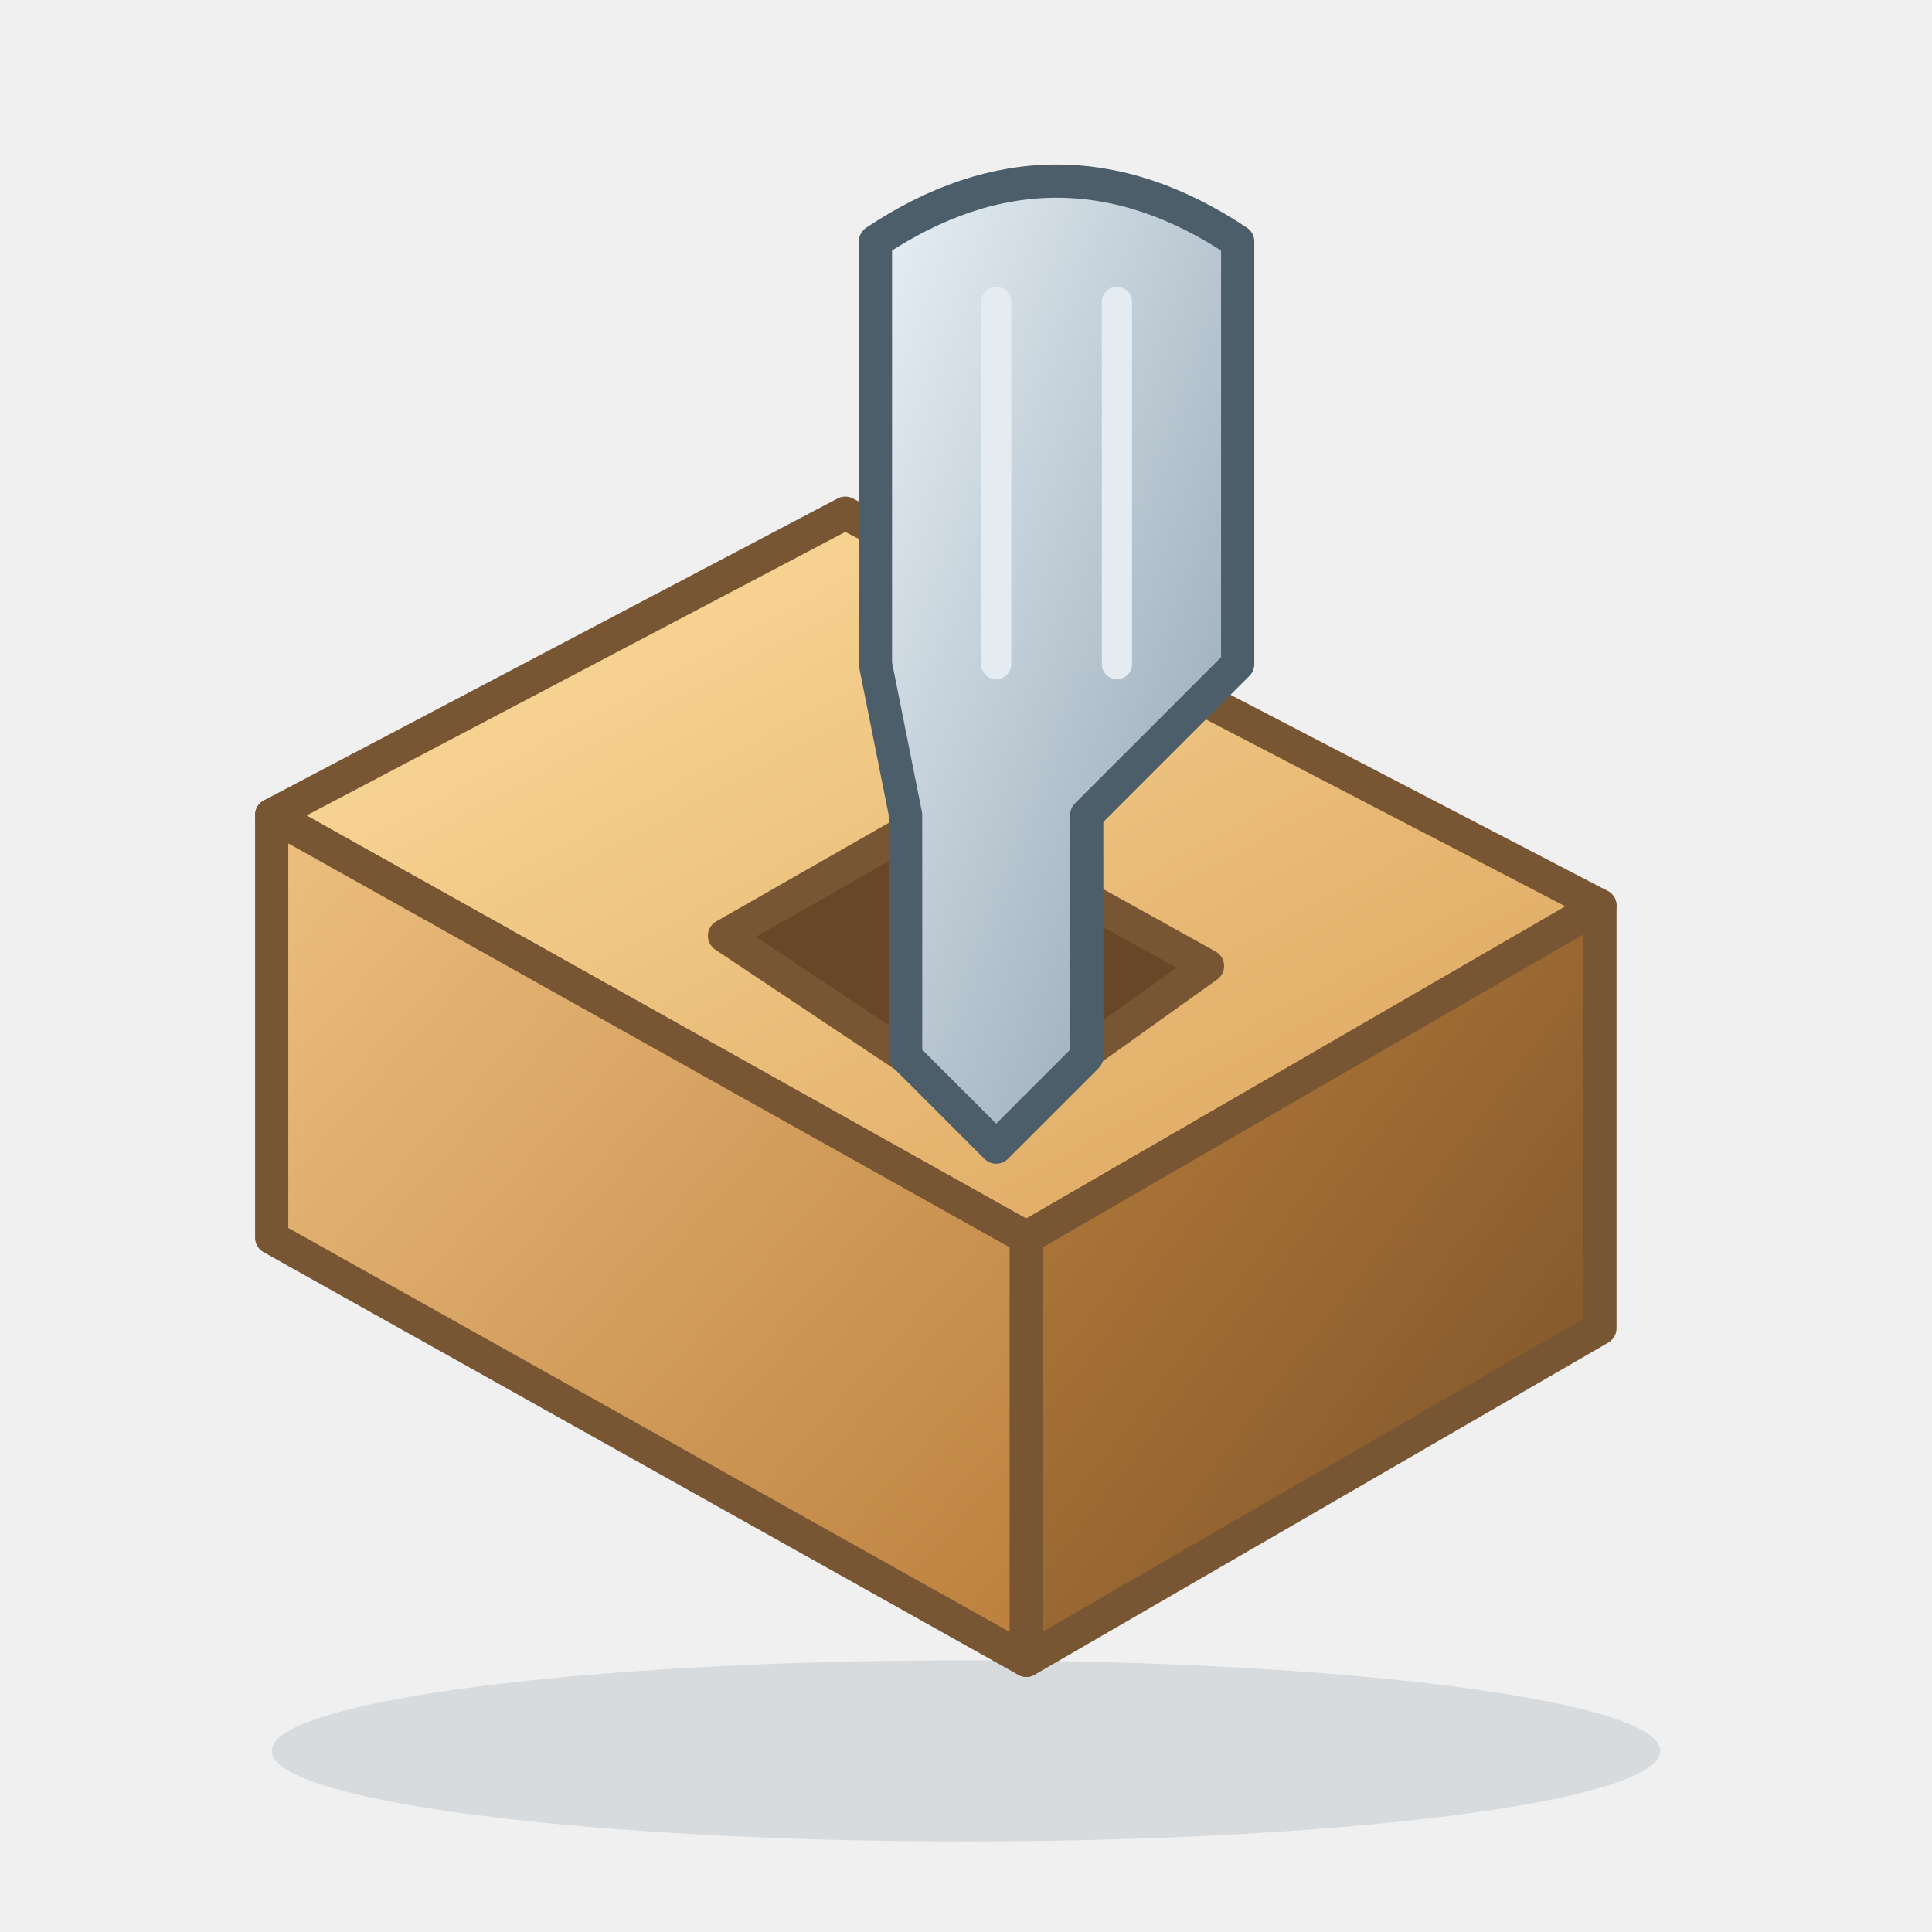
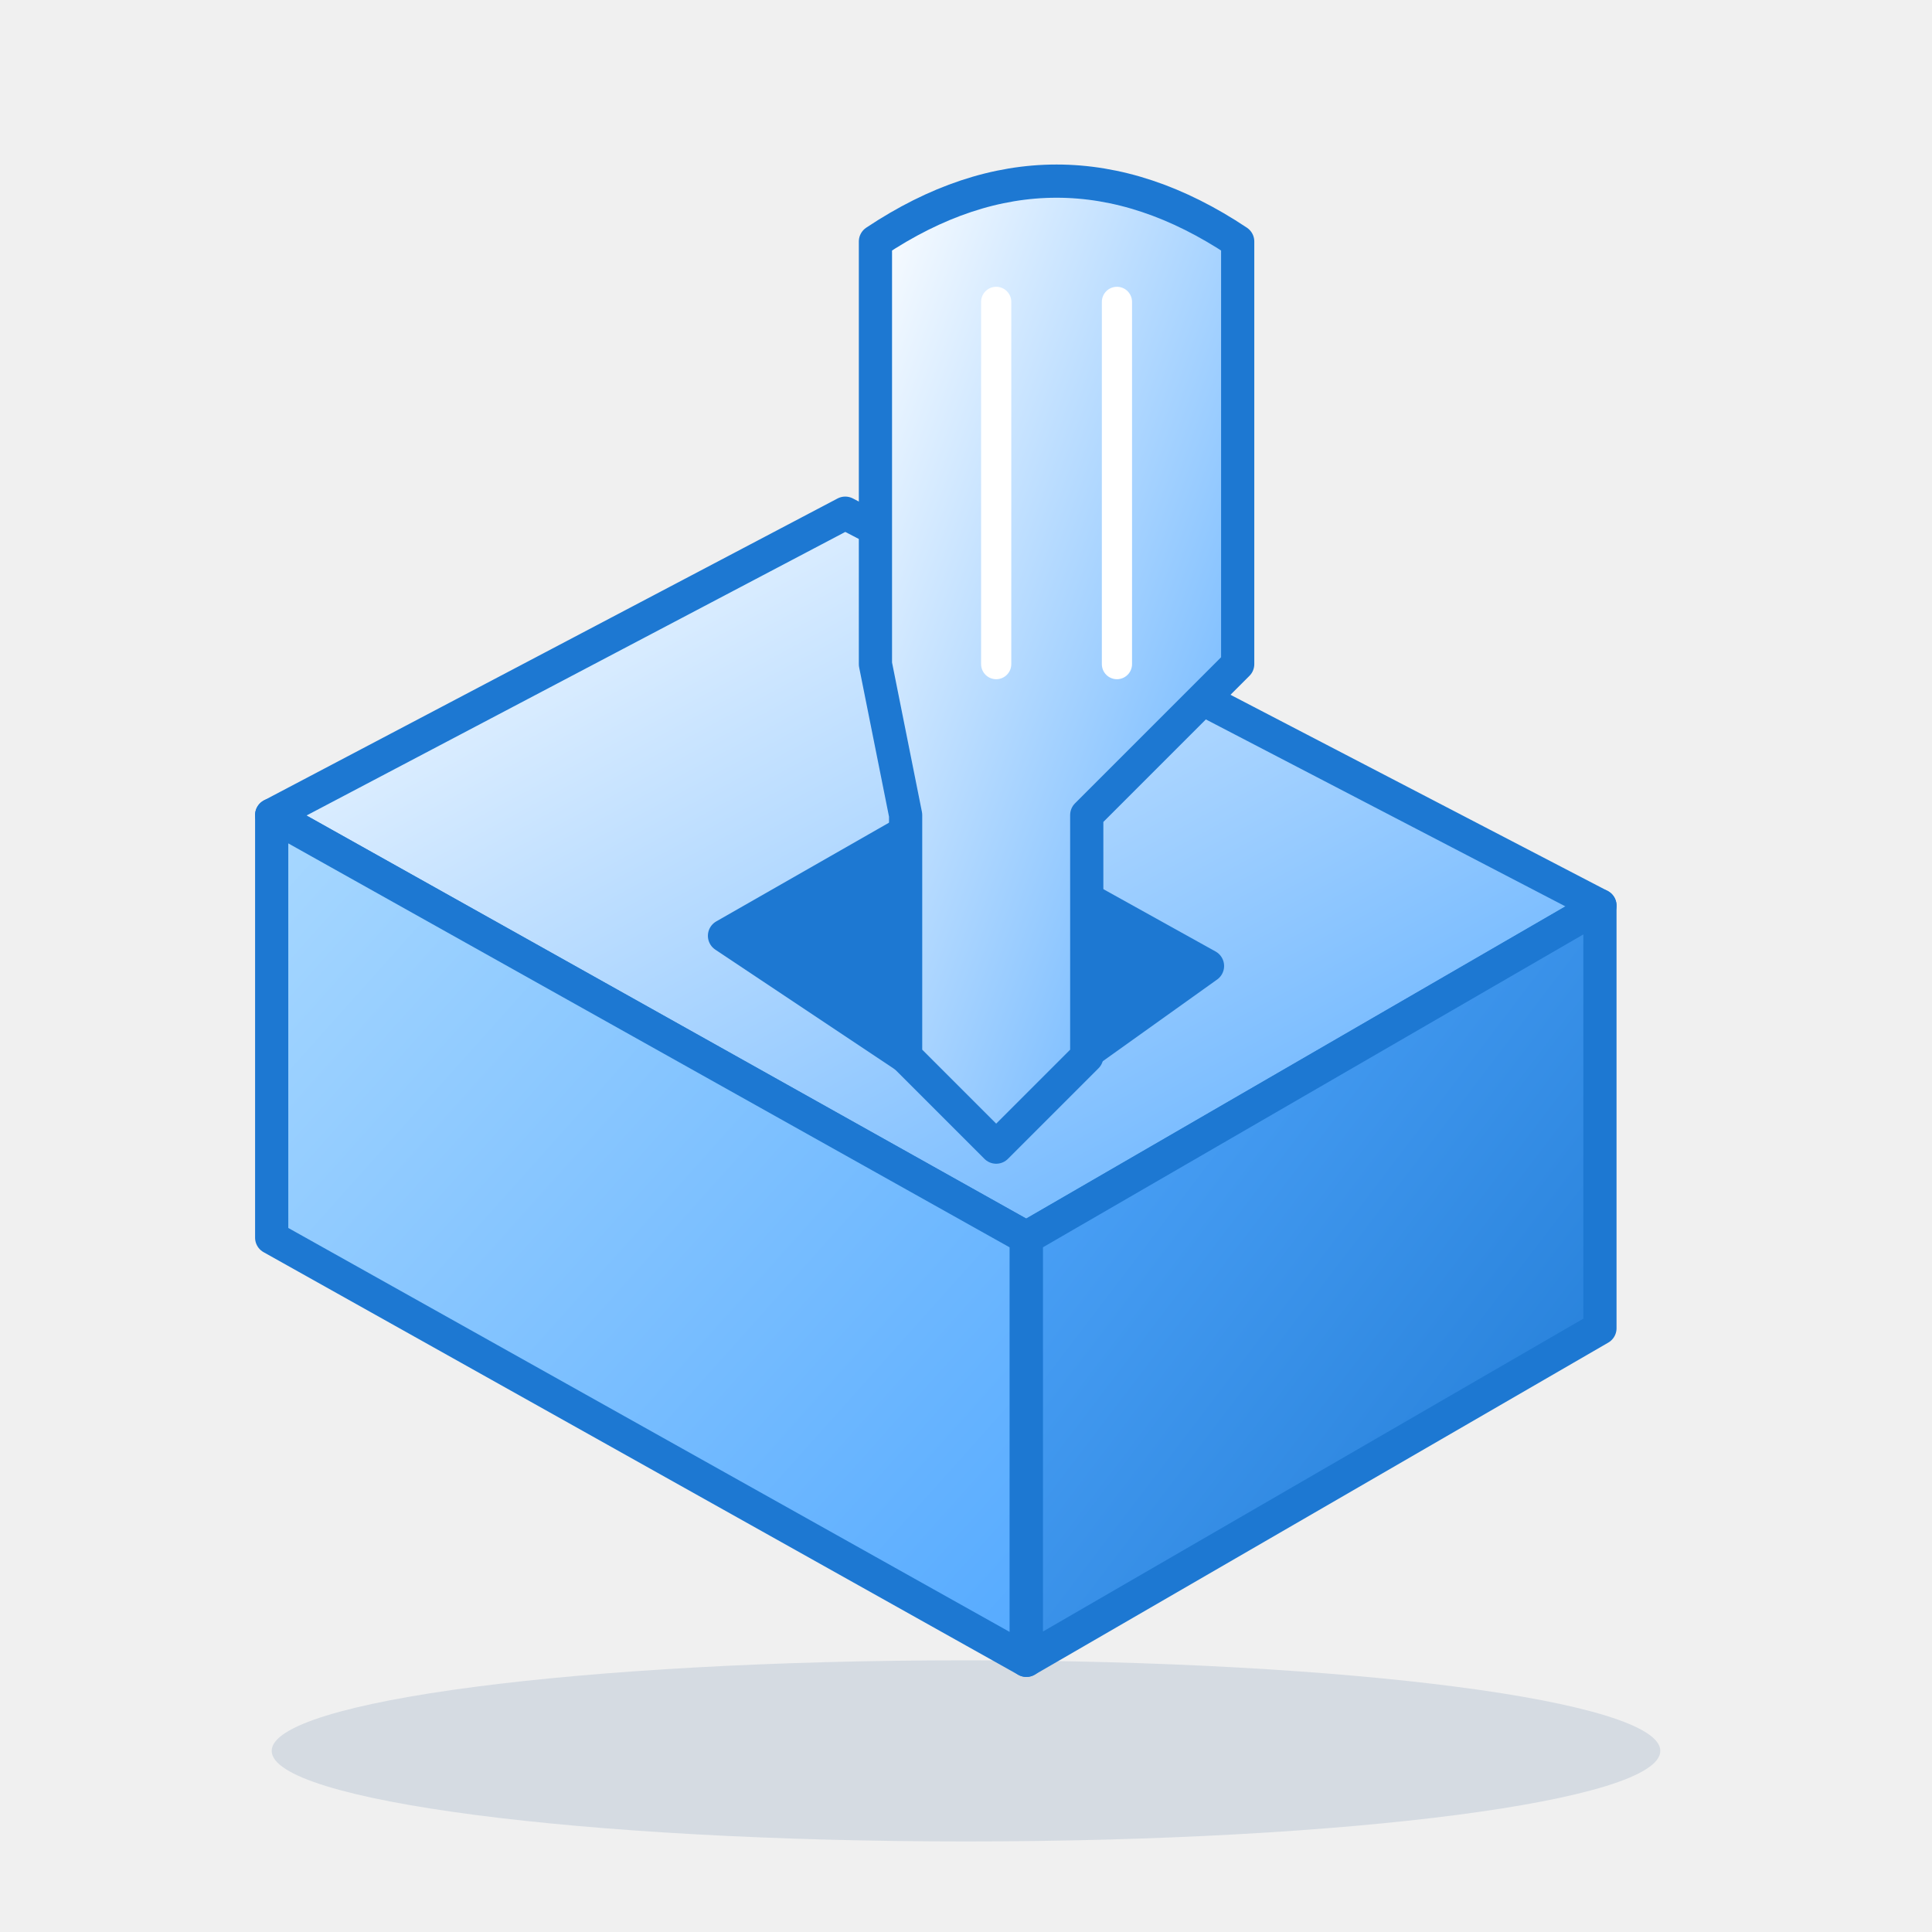
<svg xmlns="http://www.w3.org/2000/svg" width="64" height="64" viewBox="0 0 64 64">
  <defs>
    <linearGradient id="wood" x1="0" y1="0" x2="1" y2="1">
-       <stop stop-color="#EDC080" />
-       <stop offset="1" stop-color="#BC7F3D" />
+       <stop stop-color="#A8D8FF" />
+       <stop offset="1" stop-color="#55AAFF" />
    </linearGradient>
    <linearGradient id="top" x1="0" y1="0" x2="1" y2="1">
-       <stop stop-color="#FFE0A0" />
-       <stop offset="1" stop-color="#D9A15A" />
+       <stop stop-color="#FFFFFF" />
+       <stop offset="1" stop-color="#55AAFF" />
    </linearGradient>
    <linearGradient id="side" x1="0" y1="0" x2="1" y2="1">
-       <stop stop-color="#B97F3C" />
-       <stop offset="1" stop-color="#795028" />
+       <stop stop-color="#55AAFF" />
+       <stop offset="1" stop-color="#1D78D2" />
    </linearGradient>
    <linearGradient id="metal" x1="0" y1="0" x2="1" y2="1">
-       <stop stop-color="#E9F1F7" />
-       <stop offset="1" stop-color="#8B9EAD" />
+       <stop stop-color="#FFFFFF" />
+       <stop offset="1" stop-color="#55AAFF" />
    </linearGradient>
    <linearGradient id="blue" x1="0" y1="0" x2="1" y2="1">
-       <stop stop-color="#40BBF2" />
-       <stop offset="1" stop-color="#1555A4" />
+       <stop stop-color="#55AAFF" />
+       <stop offset="1" stop-color="#1D78D2" />
    </linearGradient>
    <linearGradient id="teal" x1="0" y1="0" x2="1" y2="1">
-       <stop stop-color="#59D2CE" />
-       <stop offset="1" stop-color="#178B99" />
+       <stop stop-color="#A8D8FF" />
+       <stop offset="1" stop-color="#55AAFF" />
    </linearGradient>
    <linearGradient id="purple" x1="0" y1="0" x2="1" y2="1">
-       <stop stop-color="#B5A0E6" />
-       <stop offset="1" stop-color="#7650B3" />
+       <stop stop-color="#55AAFF" />
+       <stop offset="1" stop-color="#1D78D2" />
    </linearGradient>
    <linearGradient id="paper" x1="0" y1="0" x2="1" y2="1">
      <stop stop-color="#FFFFFF" />
-       <stop offset="1" stop-color="#DFE5F2" />
+       <stop offset="1" stop-color="#FFFFFF" />
    </linearGradient>
  </defs>
-   <ellipse cx="32" cy="58" rx="23" ry="3" fill="#20384B" opacity=".12" />
-   <g stroke="#435C70" stroke-width="1.7" stroke-linecap="round" stroke-linejoin="round">
-     <path d="M9 27L28 17 53 30 34 41Z" fill="url(#top)" stroke="#795633" stroke-width="1.1" stroke-linejoin="round" />
-     <path d="M9 27L34 41V55L9 41Z" fill="url(#wood)" stroke="#795633" stroke-width="1.1" stroke-linejoin="round" />
-     <path d="M34 41L53 30V44L34 55Z" fill="url(#side)" stroke="#795633" stroke-width="1.1" stroke-linejoin="round" />
-     <path d="M24 31L31 27 40 32 33 37Z" fill="#684627" stroke="#795633" stroke-width="1.1" stroke-linejoin="round" />
-     <path d="M29 8Q35 4 41 8V22L36 27V35L33 38 30 35V27L29 22Z" fill="url(#metal)" stroke="#4B5E6A" stroke-width="1.1" stroke-linejoin="round" />
-     <path d="M33 10V22M37 10V22" fill="none" stroke="#E4ECF1" stroke-width="1" stroke-linejoin="round" />
+   <ellipse cx="32" cy="58" rx="23" ry="3" fill="#0A3D7A" opacity=".12" />
+   <g stroke="#1D78D2" stroke-width="1.7" stroke-linecap="round" stroke-linejoin="round">
+     <path d="M9 27L28 17 53 30 34 41Z" fill="url(#top)" stroke="#1D78D2" stroke-width="1.1" stroke-linejoin="round" />
+     <path d="M9 27L34 41V55L9 41Z" fill="url(#wood)" stroke="#1D78D2" stroke-width="1.1" stroke-linejoin="round" />
+     <path d="M34 41L53 30V44L34 55Z" fill="url(#side)" stroke="#1D78D2" stroke-width="1.1" stroke-linejoin="round" />
+     <path d="M24 31L31 27 40 32 33 37Z" fill="#1D78D2" stroke="#1D78D2" stroke-width="1.1" stroke-linejoin="round" />
+     <path d="M29 8Q35 4 41 8V22L36 27V35L33 38 30 35V27L29 22Z" fill="url(#metal)" stroke="#1D78D2" stroke-width="1.1" stroke-linejoin="round" />
+     <path d="M33 10V22M37 10V22" fill="none" stroke="#FFFFFF" stroke-width="1" stroke-linejoin="round" />
  </g>
</svg>
